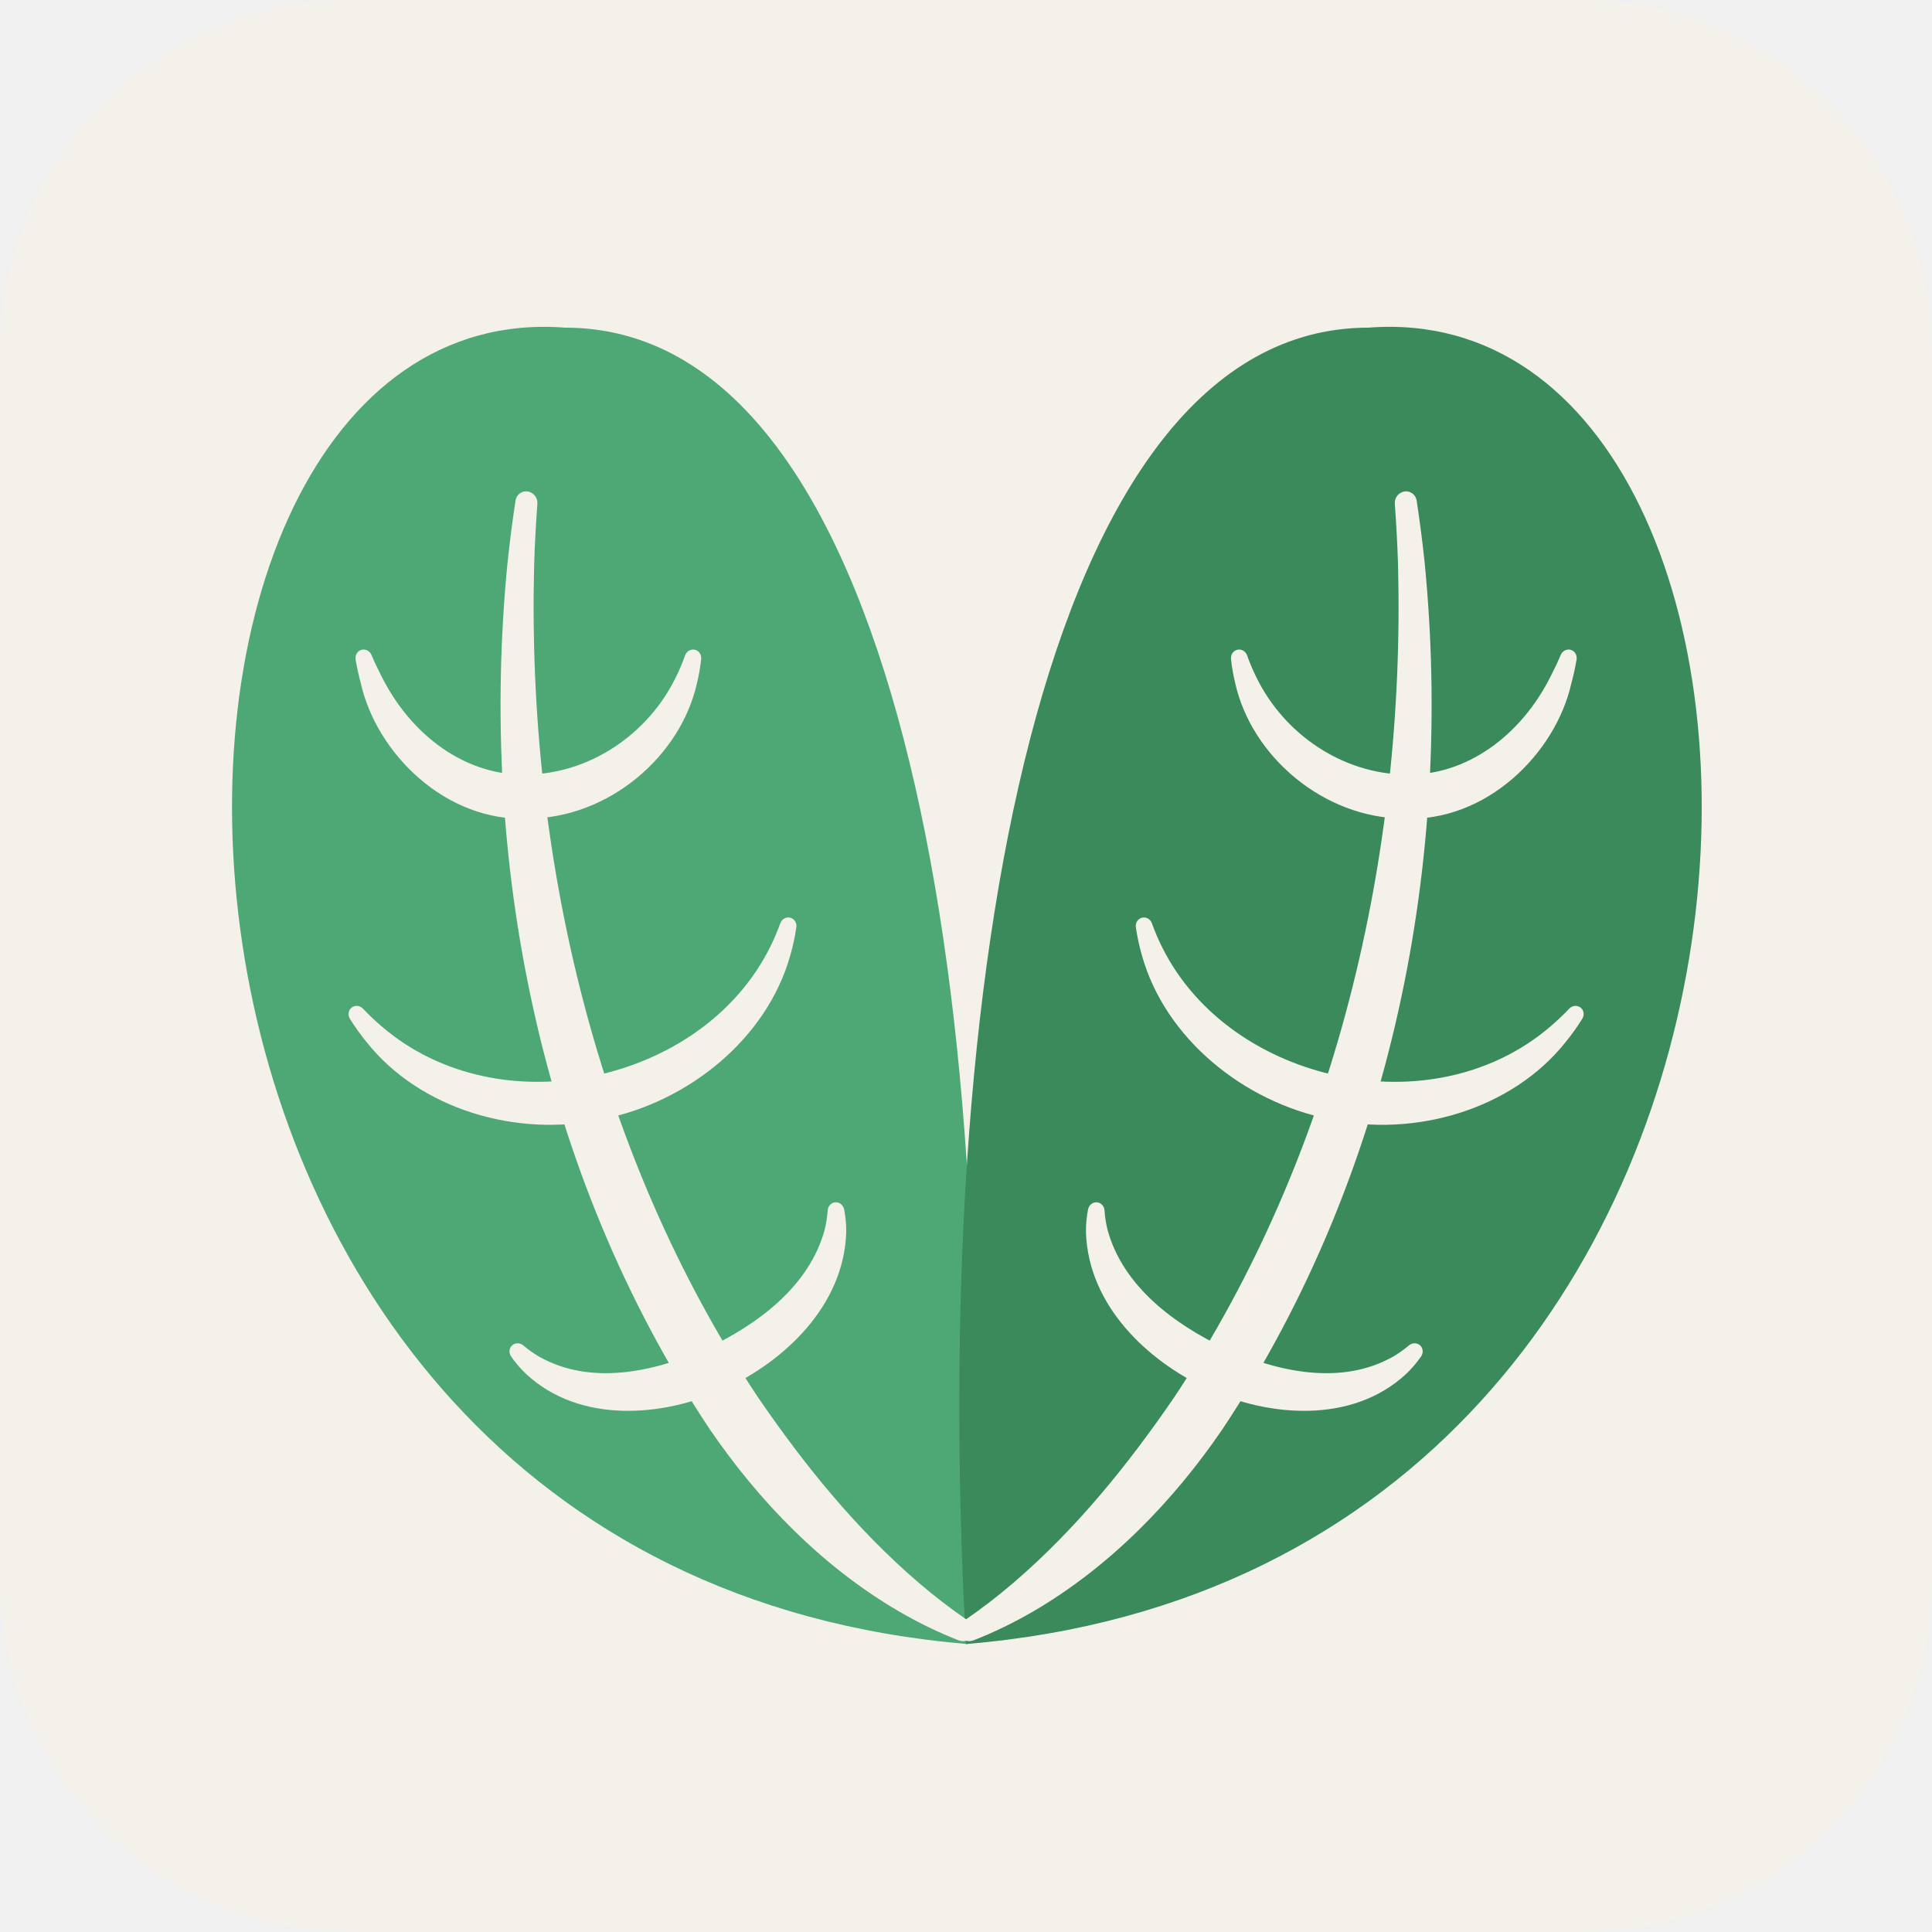
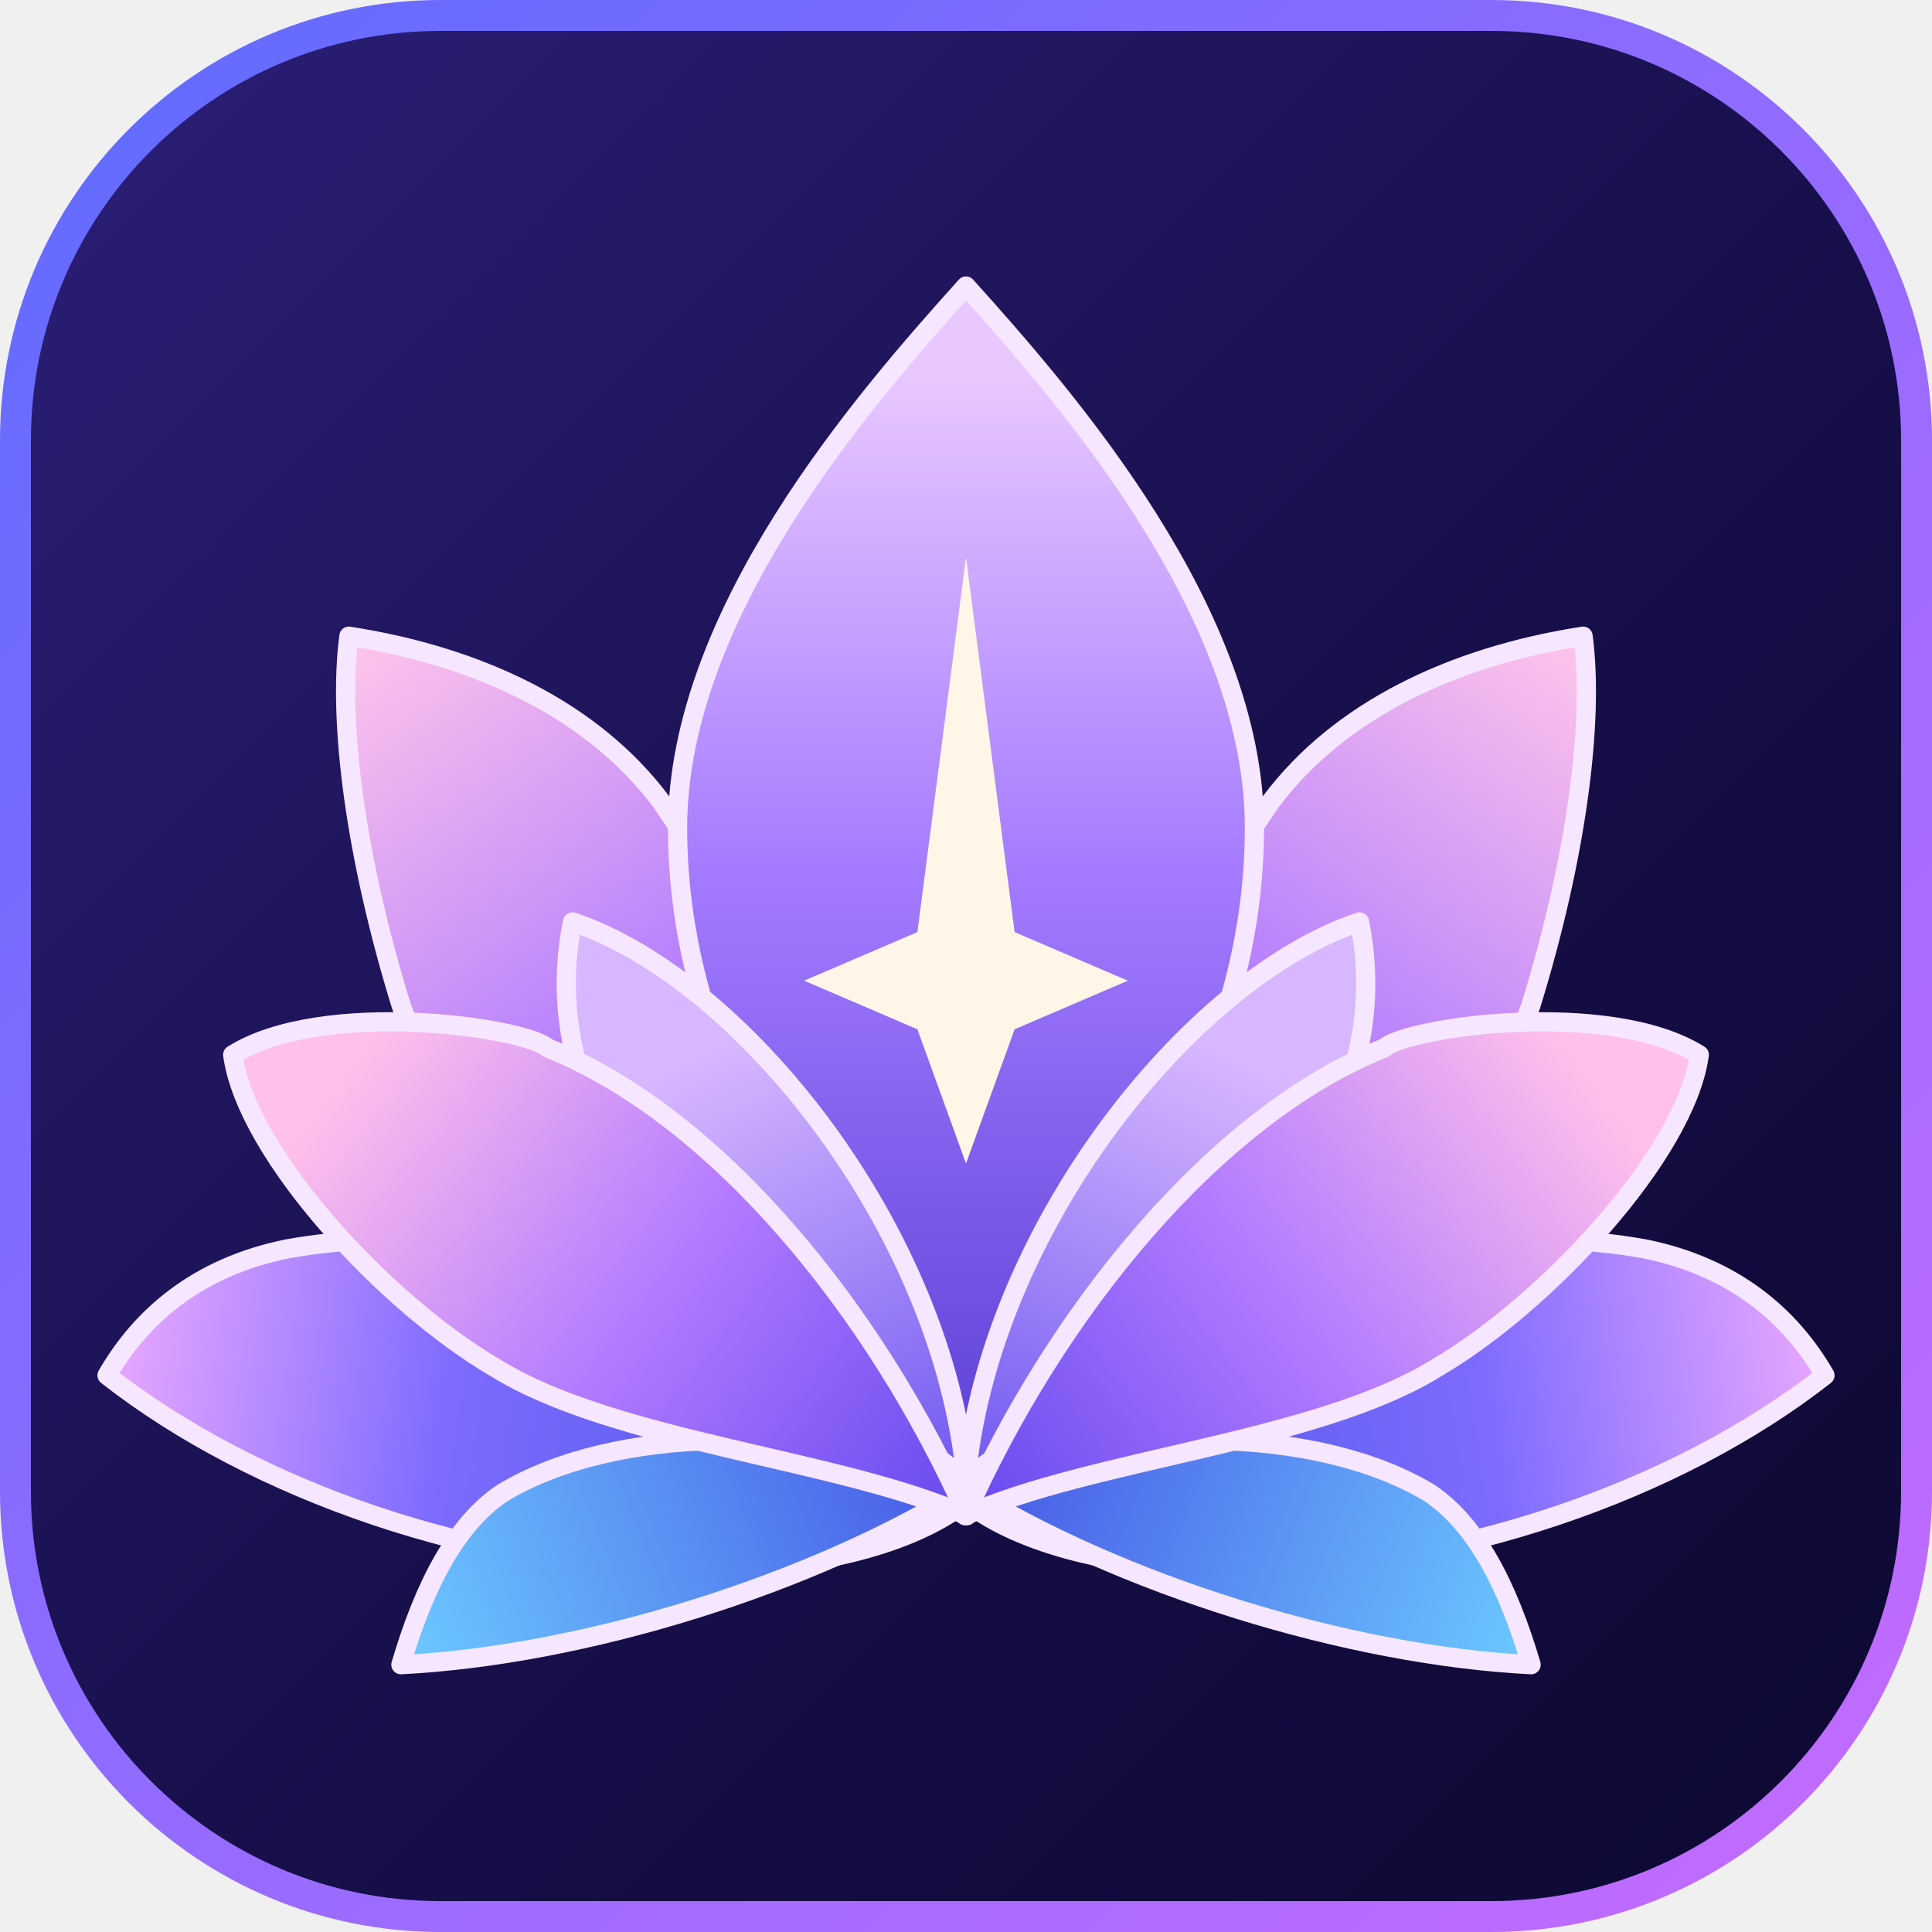
- <svg xmlns="http://www.w3.org/2000/svg" viewBox="28 -19 263 263">
-   <style>
-     .tile { fill: #f4f1ea; }
-     @media (prefers-color-scheme: dark) { .tile { fill: #141210; } }
-   </style>
-   <rect class="tile" x="28" y="-19" width="263" height="263" rx="48" />
-   <mask id="v">
-     <rect x="28" y="-19" width="263" height="263" fill="white" />
-     <path d="M160.544 204.288C160.188 204.425 159.794 204.449 159.434 204.328C159.075 204.208 158.782 203.957 158.617 203.625C158.452 203.293 158.426 202.902 158.542 202.532C158.658 202.162 158.908 201.848 159.225 201.632C161.562 200.034 163.801 198.304 165.952 196.468C174.509 189.13 181.56 180.393 187.898 171.131C209.763 138.226 219.299 97.595 218.318 58.073C218.231 55.235 218.084 52.41 217.873 49.578C217.844 49.189 217.96 48.794 218.206 48.48C218.452 48.166 218.807 47.958 219.194 47.901C219.58 47.845 219.97 47.944 220.278 48.177C220.587 48.41 220.788 48.758 220.847 49.142C221.284 51.989 221.649 54.838 221.947 57.711C225.857 97.777 217.709 140.468 194.438 175.516C187.699 185.391 179.05 194.307 168.617 200.378C166.005 201.895 163.303 203.213 160.544 204.288Z" fill="black" />
-     <path d="M219.764 164.17C219.978 163.986 220.249 163.869 220.535 163.859C220.821 163.85 221.097 163.948 221.306 164.134C221.514 164.321 221.641 164.584 221.664 164.87C221.686 165.155 221.6 165.438 221.441 165.67C220.837 166.532 220.159 167.324 219.386 168.058C212.047 174.844 200.734 173.891 192.467 170.094C184.167 166.285 176.163 158.691 175.83 148.777C175.817 147.714 175.913 146.666 176.117 145.635C176.174 145.359 176.318 145.101 176.54 144.919C176.761 144.738 177.039 144.648 177.318 144.669C177.597 144.69 177.858 144.821 178.05 145.034C178.242 145.247 178.345 145.524 178.36 145.805C178.417 146.708 178.558 147.577 178.772 148.429C180.87 156.102 187.848 161.302 194.955 164.634C202.123 167.823 210.629 169.604 217.585 165.706C218.347 165.264 219.067 164.761 219.764 164.17Z" fill="black" />
-     <path d="M241.608 118.315C241.803 118.108 242.066 117.967 242.353 117.934C242.64 117.902 242.926 117.979 243.151 118.152C243.376 118.325 243.525 118.581 243.567 118.866C243.61 119.152 243.542 119.442 243.392 119.685C242.706 120.784 241.978 121.81 241.153 122.821C233.85 132.056 220.54 135.914 208.946 133.335C197.32 131.008 186.606 122.4 183.433 111.005C183.073 109.754 182.808 108.508 182.622 107.228C182.583 106.946 182.637 106.652 182.792 106.408C182.946 106.164 183.185 105.989 183.46 105.922C183.736 105.854 184.028 105.898 184.278 106.043C184.528 106.189 184.712 106.424 184.808 106.692C185.213 107.82 185.673 108.89 186.198 109.942C190.92 119.411 200.273 125.389 210.173 127.461C220.081 129.558 230.968 127.663 239.029 120.755C239.933 119.987 240.775 119.193 241.608 118.315Z" fill="black" />
-     <path d="M240.453 70.167C240.563 69.906 240.757 69.681 241.012 69.548C241.266 69.415 241.558 69.383 241.829 69.462C242.099 69.54 242.329 69.723 242.473 69.971C242.617 70.22 242.66 70.513 242.614 70.793C242.421 71.908 242.202 72.94 241.905 74.026C239.742 83.614 230.289 92.944 219.087 92.431C208.132 92.35 198.387 83.948 196.155 74.026C195.883 72.923 195.698 71.844 195.576 70.724C195.548 70.443 195.609 70.153 195.769 69.913C195.928 69.674 196.169 69.506 196.444 69.445C196.719 69.384 197.008 69.434 197.254 69.583C197.5 69.732 197.679 69.968 197.772 70.236C198.118 71.212 198.504 72.123 198.946 73.033C202.846 81.158 210.971 86.311 219.192 86.432C227.479 86.728 235.069 81.192 239.14 72.962C239.614 72.042 240.037 71.153 240.453 70.167Z" fill="black" />
-     <path d="M158.481 204.288C158.837 204.425 159.231 204.449 159.591 204.328C159.95 204.208 160.243 203.957 160.408 203.625C160.573 203.293 160.599 202.902 160.483 202.532C160.367 202.162 160.117 201.848 159.8 201.632C157.463 200.034 155.224 198.304 153.073 196.468C144.516 189.13 137.465 180.393 131.127 171.131C109.262 138.226 99.726 97.595 100.707 58.073C100.794 55.235 100.941 52.41 101.152 49.578C101.181 49.189 101.065 48.794 100.819 48.48C100.573 48.166 100.218 47.958 99.831 47.901C99.445 47.845 99.055 47.944 98.747 48.177C98.438 48.41 98.237 48.758 98.178 49.142C97.741 51.989 97.376 54.838 97.078 57.711C93.168 97.777 101.316 140.468 124.586 175.516C131.326 185.391 139.975 194.307 150.408 200.378C153.02 201.895 155.722 203.213 158.481 204.288Z" fill="black" />
-     <path d="M99.261 164.17C99.047 163.986 98.776 163.869 98.49 163.859C98.204 163.85 97.928 163.948 97.719 164.134C97.511 164.321 97.383 164.584 97.361 164.87C97.338 165.155 97.425 165.438 97.584 165.67C98.188 166.532 98.866 167.324 99.639 168.058C106.978 174.844 118.291 173.891 126.558 170.094C134.858 166.285 142.862 158.691 143.195 148.777C143.208 147.714 143.112 146.666 142.908 145.635C142.851 145.359 142.707 145.101 142.485 144.919C142.264 144.738 141.986 144.648 141.707 144.669C141.428 144.69 141.166 144.821 140.975 145.034C140.783 145.247 140.68 145.524 140.665 145.805C140.608 146.708 140.467 147.577 140.253 148.429C138.155 156.102 131.177 161.302 124.07 164.634C116.902 167.823 108.396 169.604 101.44 165.706C100.678 165.264 99.958 164.761 99.261 164.17Z" fill="black" />
-     <path d="M77.418 118.315C77.222 118.108 76.959 117.967 76.672 117.934C76.385 117.902 76.099 117.979 75.874 118.152C75.649 118.325 75.501 118.581 75.458 118.866C75.415 119.152 75.483 119.442 75.632 119.685C76.319 120.784 77.047 121.81 77.872 122.821C85.175 132.056 98.485 135.914 110.079 133.335C121.705 131.008 132.419 122.4 135.592 111.005C135.952 109.754 136.217 108.508 136.403 107.228C136.442 106.946 136.388 106.652 136.233 106.408C136.079 106.164 135.84 105.989 135.565 105.922C135.289 105.854 134.997 105.898 134.747 106.043C134.497 106.189 134.313 106.424 134.217 106.692C133.812 107.82 133.352 108.89 132.827 109.942C128.105 119.411 118.752 125.389 108.852 127.461C98.944 129.558 88.056 127.663 79.996 120.755C79.092 119.987 78.25 119.193 77.418 118.315Z" fill="black" />
-     <path d="M78.572 70.167C78.462 69.906 78.268 69.681 78.013 69.548C77.759 69.415 77.467 69.383 77.196 69.462C76.926 69.54 76.696 69.723 76.552 69.971C76.408 70.22 76.365 70.513 76.411 70.793C76.604 71.908 76.823 72.94 77.12 74.026C79.283 83.614 88.736 92.944 99.938 92.431C110.893 92.35 120.638 83.948 122.87 74.026C123.142 72.923 123.327 71.844 123.449 70.724C123.477 70.443 123.416 70.153 123.256 69.913C123.097 69.674 122.856 69.506 122.581 69.445C122.306 69.384 122.017 69.434 121.771 69.583C121.525 69.732 121.346 69.968 121.253 70.236C120.907 71.212 120.521 72.123 120.079 73.033C116.179 81.158 108.054 86.311 99.833 86.432C91.546 86.728 83.956 81.192 79.885 72.962C79.411 72.042 78.988 71.153 78.572 70.167Z" fill="black" />
-   </mask>
-   <g mask="url(#v)">
-     <path d="M159.737 204.8C36.221 194.555 38.184 20.523 104.909 25.6C149.768 25.6 164.721 115.2 159.737 204.8Z" fill="#4EA876" />
-     <path d="M159.5 204.8C283.016 194.555 281.053 20.523 214.328 25.6C169.469 25.6 154.516 115.2 159.5 204.8Z" fill="#3A8A5C" />
+ <svg xmlns="http://www.w3.org/2000/svg" viewBox="0 0 100 100">
+   <defs>
+     <linearGradient id="c3t" x1="0" y1="0" x2="100" y2="100" gradientUnits="userSpaceOnUse">
+       <stop offset="0" stop-color="#2c1f7a" />
+       <stop offset=".55" stop-color="#170f4a" />
+       <stop offset="1" stop-color="#0c0830" />
+     </linearGradient>
+     <linearGradient id="c3e" x1="0" y1="0" x2="100" y2="100" gradientUnits="userSpaceOnUse">
+       <stop offset="0" stop-color="#5f6bff" />
+       <stop offset="1" stop-color="#c66bff" />
+     </linearGradient>
+     <linearGradient id="c3upper" x1="23" y1="29" x2="49" y2="64" gradientUnits="userSpaceOnUse">
+       <stop offset="0" stop-color="#ffc4ea" />
+       <stop offset="0.5" stop-color="#b07bff" />
+       <stop offset="1" stop-color="#5b4ae6" />
+     </linearGradient>
+     <linearGradient id="c3center" x1="50" y1="17" x2="50" y2="66" gradientUnits="userSpaceOnUse">
+       <stop offset="0" stop-color="#e9c8ff" />
+       <stop offset="0.45" stop-color="#a47bff" />
+       <stop offset="1" stop-color="#5a3fd6" />
+     </linearGradient>
+     <linearGradient id="c3wide" x1="12" y1="60" x2="50" y2="66" gradientUnits="userSpaceOnUse">
+       <stop offset="0" stop-color="#e9a8ff" />
+       <stop offset="0.4" stop-color="#7d6bff" />
+       <stop offset="1" stop-color="#3f55e0" />
+     </linearGradient>
+     <linearGradient id="c3lower" x1="25" y1="74" x2="50" y2="64" gradientUnits="userSpaceOnUse">
+       <stop offset="0" stop-color="#6cc9ff" />
+       <stop offset="1" stop-color="#4655e6" />
+     </linearGradient>
+     <linearGradient id="c3front" x1="40" y1="46.5" x2="50" y2="67" gradientUnits="userSpaceOnUse">
+       <stop offset="0" stop-color="#d7b7ff" />
+       <stop offset="1" stop-color="#6b55f0" />
+     </linearGradient>
+     <linearGradient id="c3mid" x1="24" y1="46" x2="50" y2="66" gradientUnits="userSpaceOnUse">
+       <stop offset="0" stop-color="#ffc0ea" />
+       <stop offset="0.5" stop-color="#b47cff" />
+       <stop offset="1" stop-color="#6a4cf0" />
+     </linearGradient>
+   </defs>
+   <rect x=".8" y=".8" width="98.4" height="98.4" rx="22" fill="url(#c3t)" stroke="url(#c3e)" stroke-width="1.6" />
+   <g transform="translate(50 52) scale(1.17) translate(-50 -45)">
+     <path d="M49 64 C38 61 28.5 55 25 45 C23 38.5 22.2 32.5 22.7 28.7 C28.5 29.6 33.5 32 36.5 36 C41 42.5 45.5 52 49 64 Z" fill="url(#c3upper)" stroke="#f7e6ff" stroke-width="0.85" stroke-linejoin="round" />
+     <path d="M49 64 C38 61 28.5 55 25 45 C23 38.5 22.2 32.5 22.7 28.7 C28.5 29.6 33.5 32 36.5 36 C41 42.5 45.5 52 49 64 Z" fill="url(#c3upper)" stroke="#f7e6ff" stroke-width="0.85" stroke-linejoin="round" transform="matrix(-1 0 0 1 100 0)" />
+     <path d="M50 13.21 C54.5 18.21 62.76 27.68 62.76 37.18 C62.76 47.18 57 56 50 64 C43 56 37.24 47.18 37.24 37.18 C37.24 27.68 45.5 18.21 50 13.21 Z" fill="url(#c3center)" stroke="#f7e6ff" stroke-width="0.85" stroke-linejoin="round" />
+     <path d="M50 25.21 L52.15 41.79 L57.16 43.94 L52.15 46.09 L50 52.03 L47.85 46.09 L42.84 43.94 L47.85 41.79Z" fill="#fff6e8" />
+     <path d="M50 67 C42 58.5 30 54 20 55.8 C16 56.6 13.5 58.8 12 61.4 C18.5 66.5 28.5 70 38 70 C44 70 48 68.6 50 67 Z" fill="url(#c3wide)" stroke="#f7e6ff" stroke-width="0.85" stroke-linejoin="round" />
+     <path d="M50 67 C42 58.5 30 54 20 55.8 C16 56.6 13.5 58.8 12 61.4 C18.5 66.5 28.5 70 38 70 C44 70 48 68.6 50 67 Z" fill="url(#c3wide)" stroke="#f7e6ff" stroke-width="0.85" stroke-linejoin="round" transform="matrix(-1 0 0 1 100 0)" />
+     <path d="M50 66 C43 63.6 34.5 63.6 29.5 66.6 C27.4 68 26 70.8 25 74.2 C33 73.8 43.2 70.69 50.2 66.29 Z" fill="url(#c3lower)" stroke="#f7e6ff" stroke-width="0.85" stroke-linejoin="round" />
+     <path d="M50 66 C43 63.6 34.5 63.6 29.5 66.6 C27.4 68 26 70.8 25 74.2 C33 73.8 43.2 70.69 50.2 66.29 Z" fill="url(#c3lower)" stroke="#f7e6ff" stroke-width="0.85" stroke-linejoin="round" transform="matrix(-1 0 0 1 100 0)" />
+     <path d="M50 66 C45 62 30.13 53.69 32.59 41.34 C40.1 43.84 49 55 50 66 Z" fill="url(#c3front)" stroke="#f7e6ff" stroke-width="0.85" stroke-linejoin="round" />
+     <path d="M50 66 C45 62 30.13 53.69 32.59 41.34 C40.1 43.84 49 55 50 66 Z" fill="url(#c3front)" stroke="#f7e6ff" stroke-width="0.85" stroke-linejoin="round" transform="matrix(-1 0 0 1 100 0)" />
+     <path d="M50.04 67.61 C46.04 58.61 39 49.92 31.5 46.92 C30.48 45.99 21.54 44.72 17.56 47.22 C18.16 51.62 24.37 58.26 29.17 61.06 C34.47 64.36 44.54 65.11 50.04 67.61 Z" fill="url(#c3mid)" stroke="#f7e6ff" stroke-width="0.85" stroke-linejoin="round" />
+     <path d="M50.04 67.61 C46.04 58.61 39 49.92 31.5 46.92 C30.48 45.99 21.54 44.72 17.56 47.22 C18.16 51.62 24.37 58.26 29.17 61.06 C34.47 64.36 44.54 65.11 50.04 67.61 Z" fill="url(#c3mid)" stroke="#f7e6ff" stroke-width="0.85" stroke-linejoin="round" transform="matrix(-1 0 0 1 100 0)" />
  </g>
</svg>
